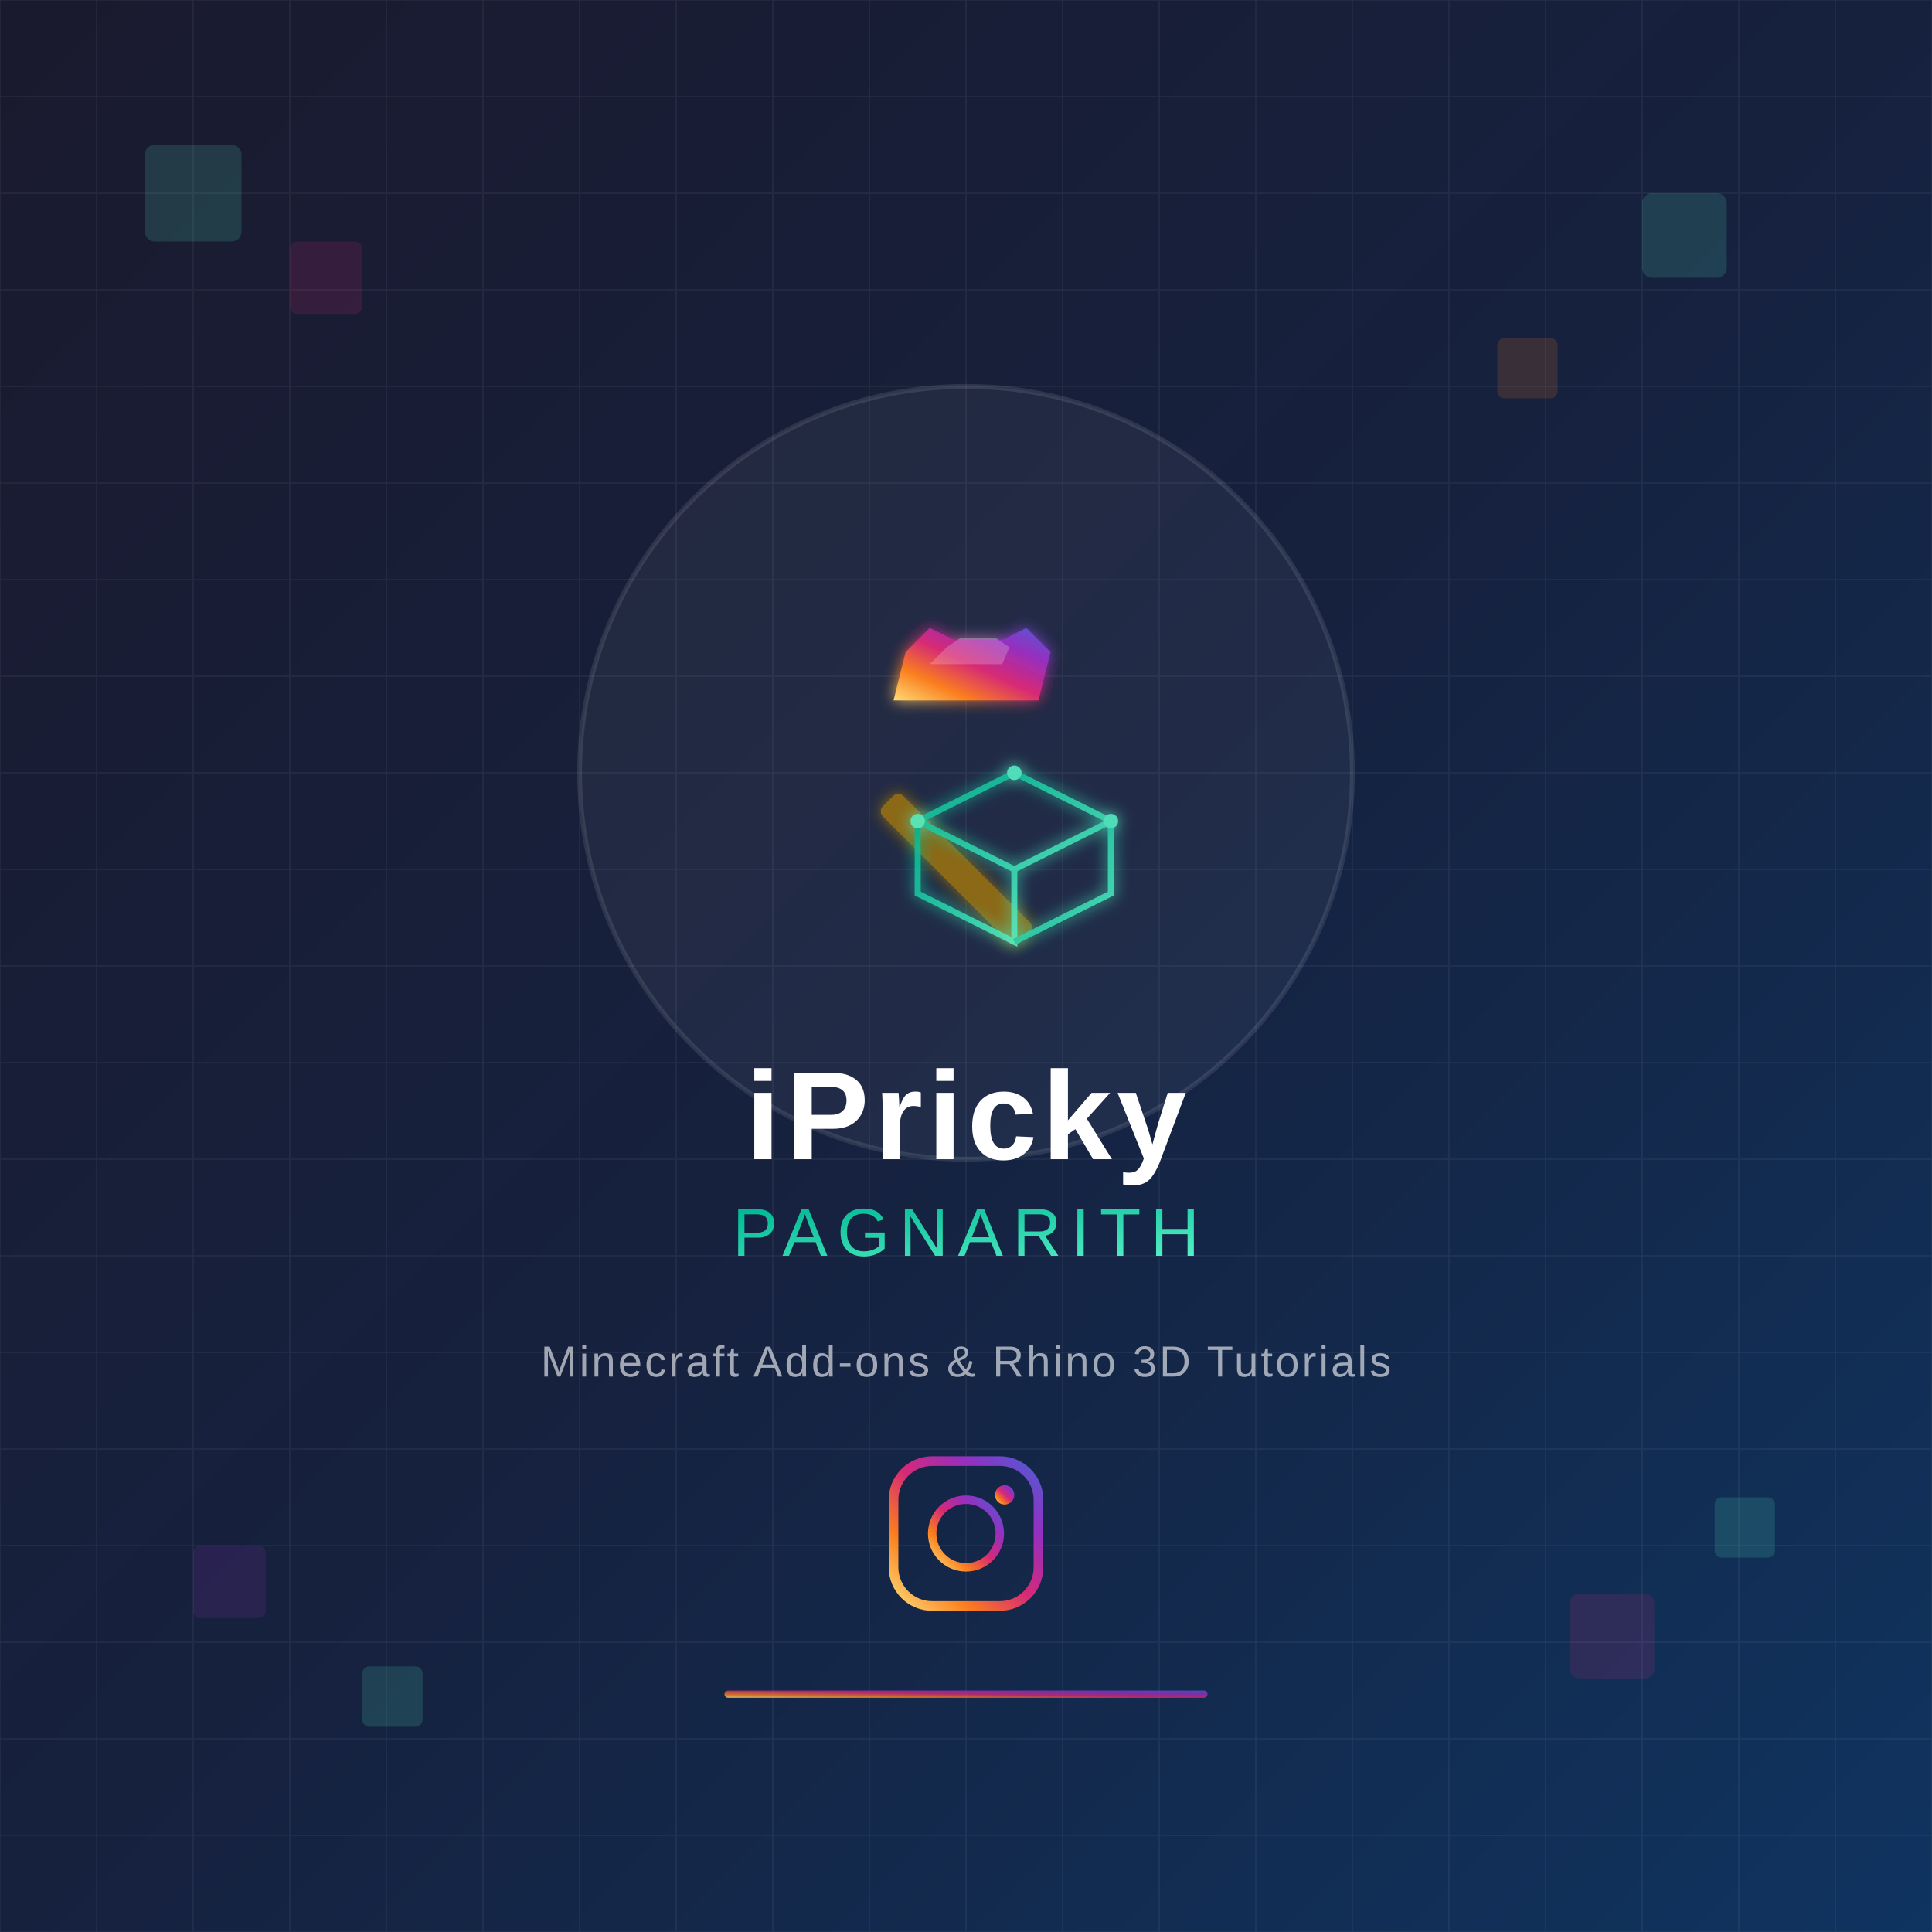
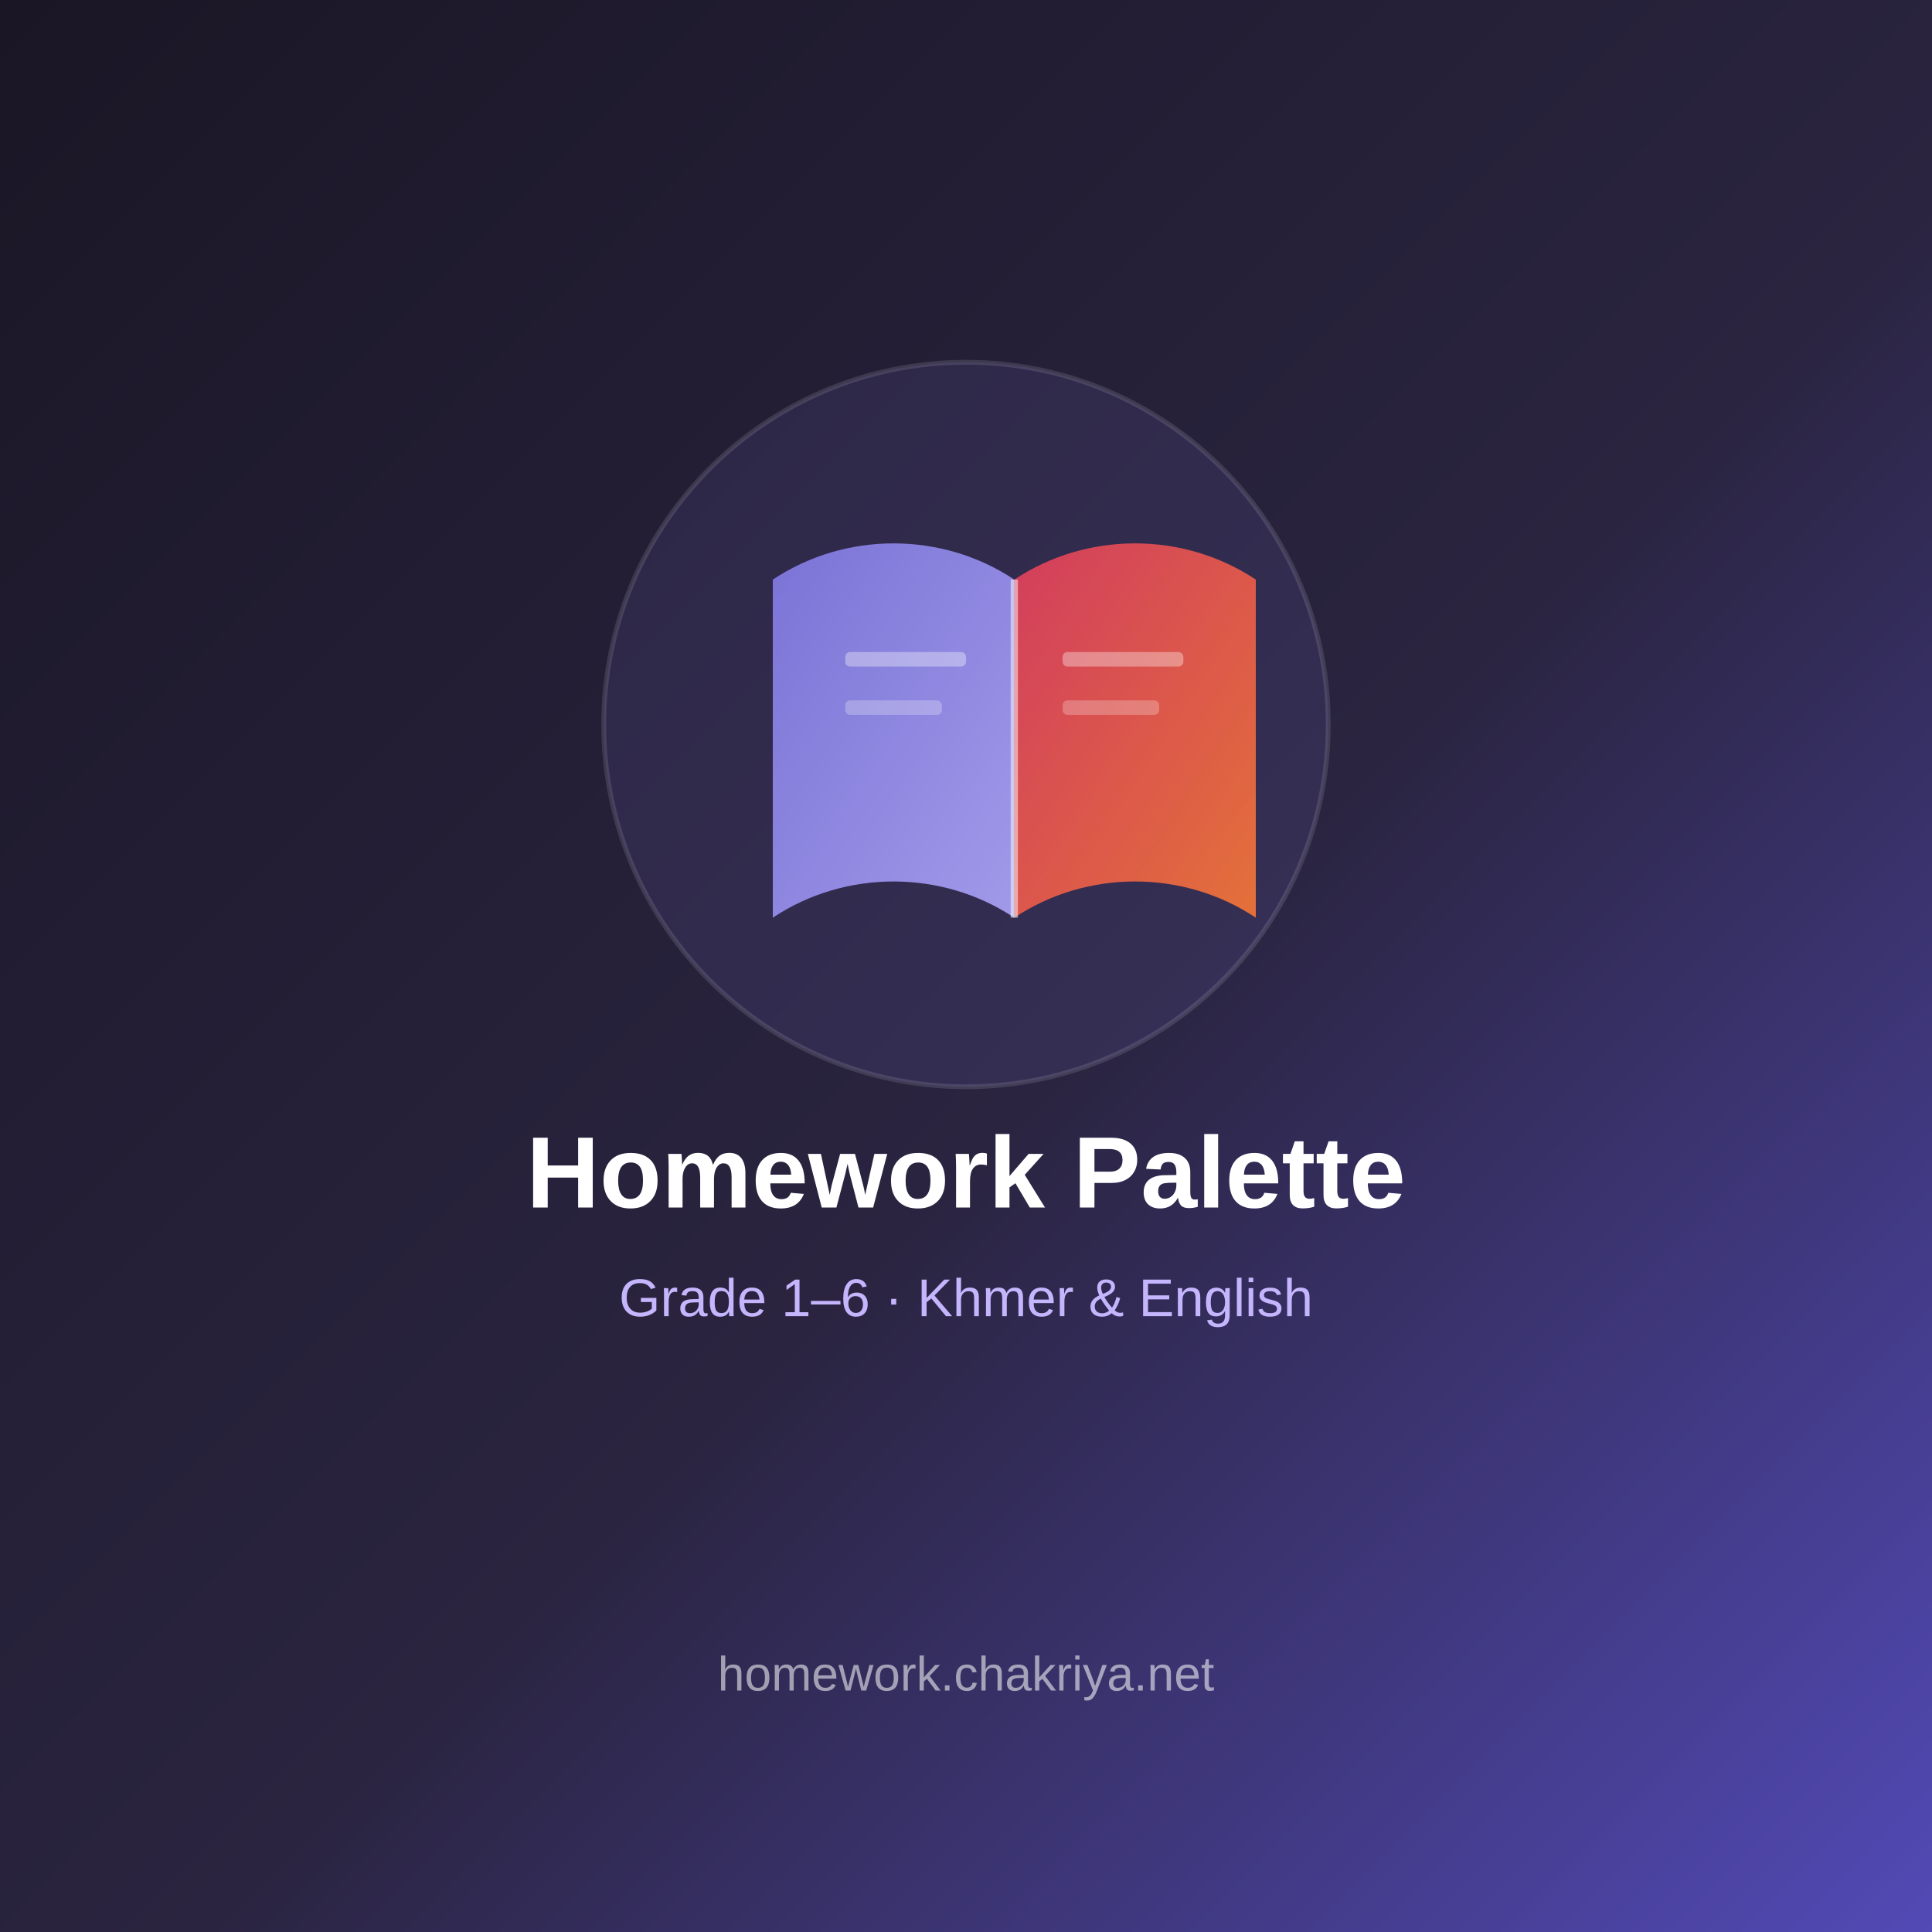
<svg xmlns="http://www.w3.org/2000/svg" width="800" height="800" viewBox="0 0 800 800">
  <defs>
    <linearGradient id="bg" x1="0%" y1="0%" x2="100%" y2="100%">
-       <stop offset="0%" style="stop-color:#1a1a2e" />
-       <stop offset="50%" style="stop-color:#16213e" />
-       <stop offset="100%" style="stop-color:#0f3460" />
+       <stop offset="0%" style="stop-color:#1a1625" />
+       <stop offset="55%" style="stop-color:#2a2440" />
+       <stop offset="100%" style="stop-color:#534ab7" />
    </linearGradient>
-     <linearGradient id="ig" x1="0%" y1="100%" x2="100%" y2="0%">
-       <stop offset="0%" style="stop-color:#feda75" />
-       <stop offset="25%" style="stop-color:#fa7e1e" />
-       <stop offset="50%" style="stop-color:#d62976" />
-       <stop offset="75%" style="stop-color:#962fbf" />
-       <stop offset="100%" style="stop-color:#4f5bd5" />
+     <linearGradient id="accent" x1="0%" y1="0%" x2="100%" y2="100%">
+       <stop offset="0%" style="stop-color:#E4405F" />
+       <stop offset="100%" style="stop-color:#F77737" />
    </linearGradient>
-     <linearGradient id="green" x1="0%" y1="0%" x2="100%" y2="100%">
-       <stop offset="0%" style="stop-color:#00b894" />
-       <stop offset="100%" style="stop-color:#55efc4" />
+     <linearGradient id="book" x1="0%" y1="0%" x2="100%" y2="100%">
+       <stop offset="0%" style="stop-color:#7f77dd" />
+       <stop offset="100%" style="stop-color:#a79ff0" />
    </linearGradient>
-     <filter id="glow">
-       <feGaussianBlur stdDeviation="3" result="blur" />
-       <feMerge>
-         <feMergeNode in="blur" />
-         <feMergeNode in="SourceGraphic" />
-       </feMerge>
-     </filter>
  </defs>
  <rect width="800" height="800" fill="url(#bg)" />
-   <g opacity="0.06">
-     <pattern id="grid" width="40" height="40" patternUnits="userSpaceOnUse">
-       <rect width="40" height="40" fill="none" stroke="#fff" stroke-width="0.5" />
-     </pattern>
-     <rect width="800" height="800" fill="url(#grid)" />
+   <circle cx="400" cy="300" r="150" fill="rgba(127,119,221,0.12)" stroke="rgba(255,255,255,0.12)" stroke-width="2" />
+   <g transform="translate(280,200)">
+     <path d="M40,40 C70,20 110,20 140,40 L140,180 C110,160 70,160 40,180 Z" fill="url(#book)" opacity="0.95" />
+     <path d="M140,40 C170,20 210,20 240,40 L240,180 C210,160 170,160 140,180 Z" fill="url(#accent)" opacity="0.9" />
+     <path d="M140,40 L140,180" stroke="rgba(255,255,255,0.5)" stroke-width="3" />
+     <rect x="70" y="70" width="50" height="6" rx="2" fill="rgba(255,255,255,0.35)" />
+     <rect x="70" y="90" width="40" height="6" rx="2" fill="rgba(255,255,255,0.25)" />
+     <rect x="160" y="70" width="50" height="6" rx="2" fill="rgba(255,255,255,0.35)" />
+     <rect x="160" y="90" width="40" height="6" rx="2" fill="rgba(255,255,255,0.25)" />
  </g>
-   <g opacity="0.15">
-     <rect x="60" y="60" width="40" height="40" rx="4" fill="#55efc4" />
-     <rect x="120" y="100" width="30" height="30" rx="3" fill="#d62976" />
-     <rect x="680" y="80" width="35" height="35" rx="4" fill="#55efc4" />
-     <rect x="620" y="140" width="25" height="25" rx="3" fill="#fa7e1e" />
-     <rect x="80" y="640" width="30" height="30" rx="3" fill="#962fbf" />
-     <rect x="150" y="690" width="25" height="25" rx="3" fill="#55efc4" />
-     <rect x="650" y="660" width="35" height="35" rx="4" fill="#d62976" />
-     <rect x="710" y="620" width="25" height="25" rx="3" fill="#55efc4" />
-   </g>
-   <circle cx="400" cy="320" r="160" fill="rgba(255,255,255,0.05)" stroke="rgba(255,255,255,0.1)" stroke-width="2" />
-   <g transform="translate(340, 240)" filter="url(#glow)">
-     <rect x="50" y="80" width="12" height="80" rx="3" fill="#8B6914" transform="rotate(-45, 56, 120)" />
-     <path d="M30,50 L90,50 L95,30 L85,20 L75,25 L55,25 L45,20 L35,30 Z" fill="url(#ig)" />
-     <path d="M45,35 L75,35 L78,28 L72,24 L58,24 L52,28 Z" fill="rgba(255,255,255,0.2)" />
-   </g>
-   <g transform="translate(380, 310)" opacity="0.9" filter="url(#glow)">
-     <path d="M0,30 L40,10 L80,30 L40,50 Z" fill="none" stroke="url(#green)" stroke-width="2.5" />
-     <path d="M0,30 L0,60 L40,80 L40,50" fill="none" stroke="url(#green)" stroke-width="2.5" />
-     <path d="M80,30 L80,60 L40,80" fill="none" stroke="url(#green)" stroke-width="2.5" />
-     <circle cx="40" cy="10" r="3" fill="#55efc4" />
-     <circle cx="0" cy="30" r="3" fill="#55efc4" />
-     <circle cx="80" cy="30" r="3" fill="#55efc4" />
-   </g>
-   <text x="400" y="480" text-anchor="middle" font-family="'Segoe UI', Arial, sans-serif" font-size="52" font-weight="800" fill="white" letter-spacing="2">
-     iPricky
-   </text>
-   <text x="400" y="520" text-anchor="middle" font-family="'Segoe UI', Arial, sans-serif" font-size="28" font-weight="400" fill="url(#green)" letter-spacing="4">
-     PAGNARITH
-   </text>
-   <text x="400" y="570" text-anchor="middle" font-family="'Segoe UI', Arial, sans-serif" font-size="18" fill="rgba(255,255,255,0.6)" letter-spacing="1">
-     Minecraft Add-ons &amp; Rhino 3D Tutorials
-   </text>
-   <g transform="translate(370, 605)">
-     <rect x="0" y="0" width="60" height="60" rx="16" fill="none" stroke="url(#ig)" stroke-width="4" />
-     <circle cx="30" cy="30" r="14" fill="none" stroke="url(#ig)" stroke-width="3.5" />
-     <circle cx="46" cy="14" r="4" fill="url(#ig)" />
-   </g>
-   <rect x="300" y="700" width="200" height="3" rx="1.5" fill="url(#ig)" opacity="0.8" />
+   <text x="400" y="500" text-anchor="middle" font-family="'Segoe UI', Arial, sans-serif" font-size="42" font-weight="800" fill="white">Homework Palette</text>
+   <text x="400" y="545" text-anchor="middle" font-family="'Segoe UI', Arial, sans-serif" font-size="22" font-weight="500" fill="#c4b5fd">Grade 1–6 · Khmer &amp; English</text>
+   <text x="400" y="700" text-anchor="middle" font-family="'Segoe UI', Arial, sans-serif" font-size="20" fill="rgba(255,255,255,0.55)">homework.chakriya.net</text>
</svg>
